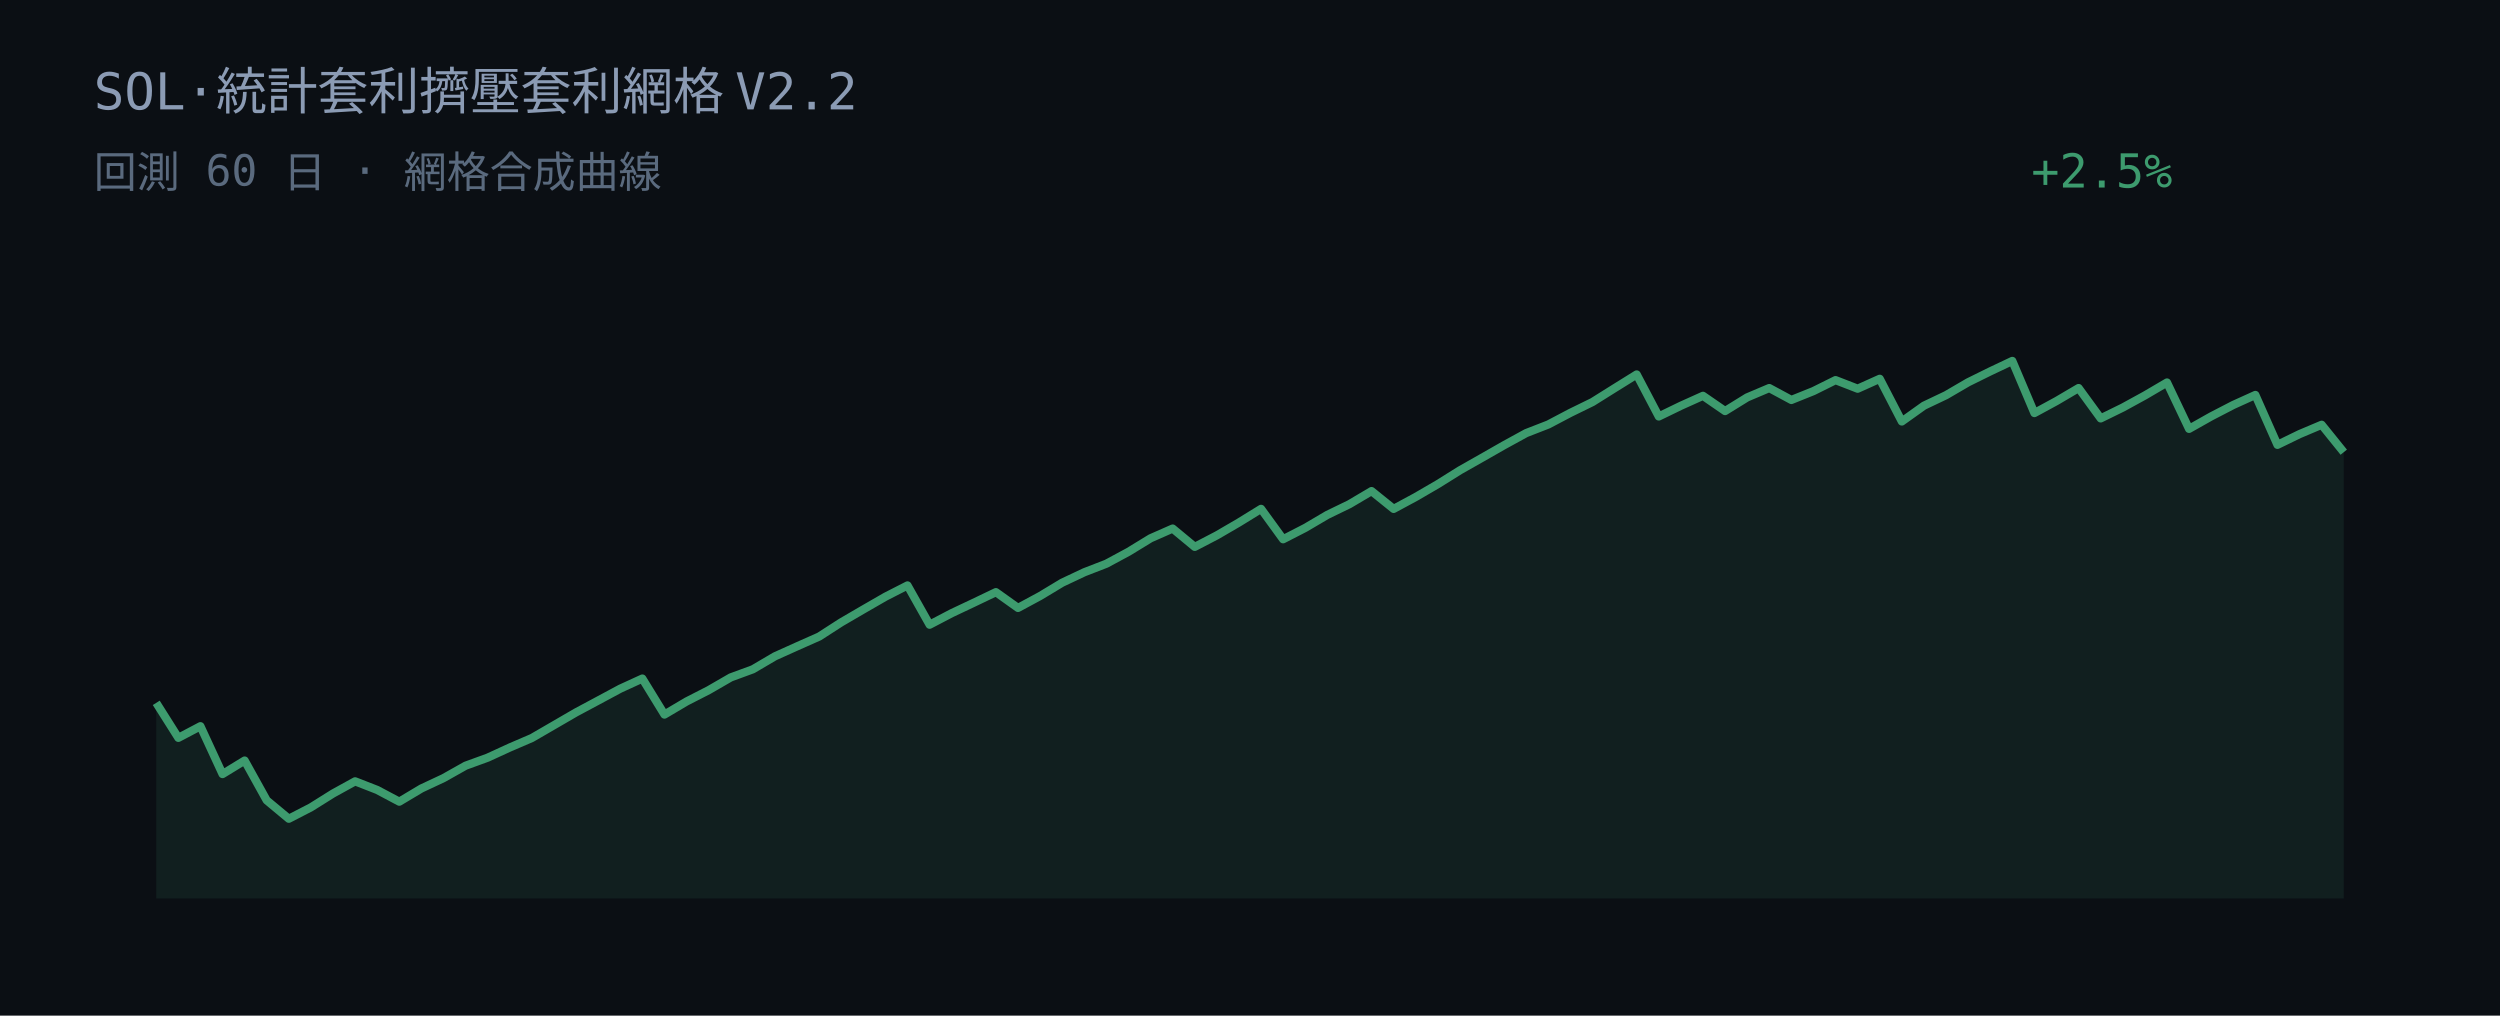
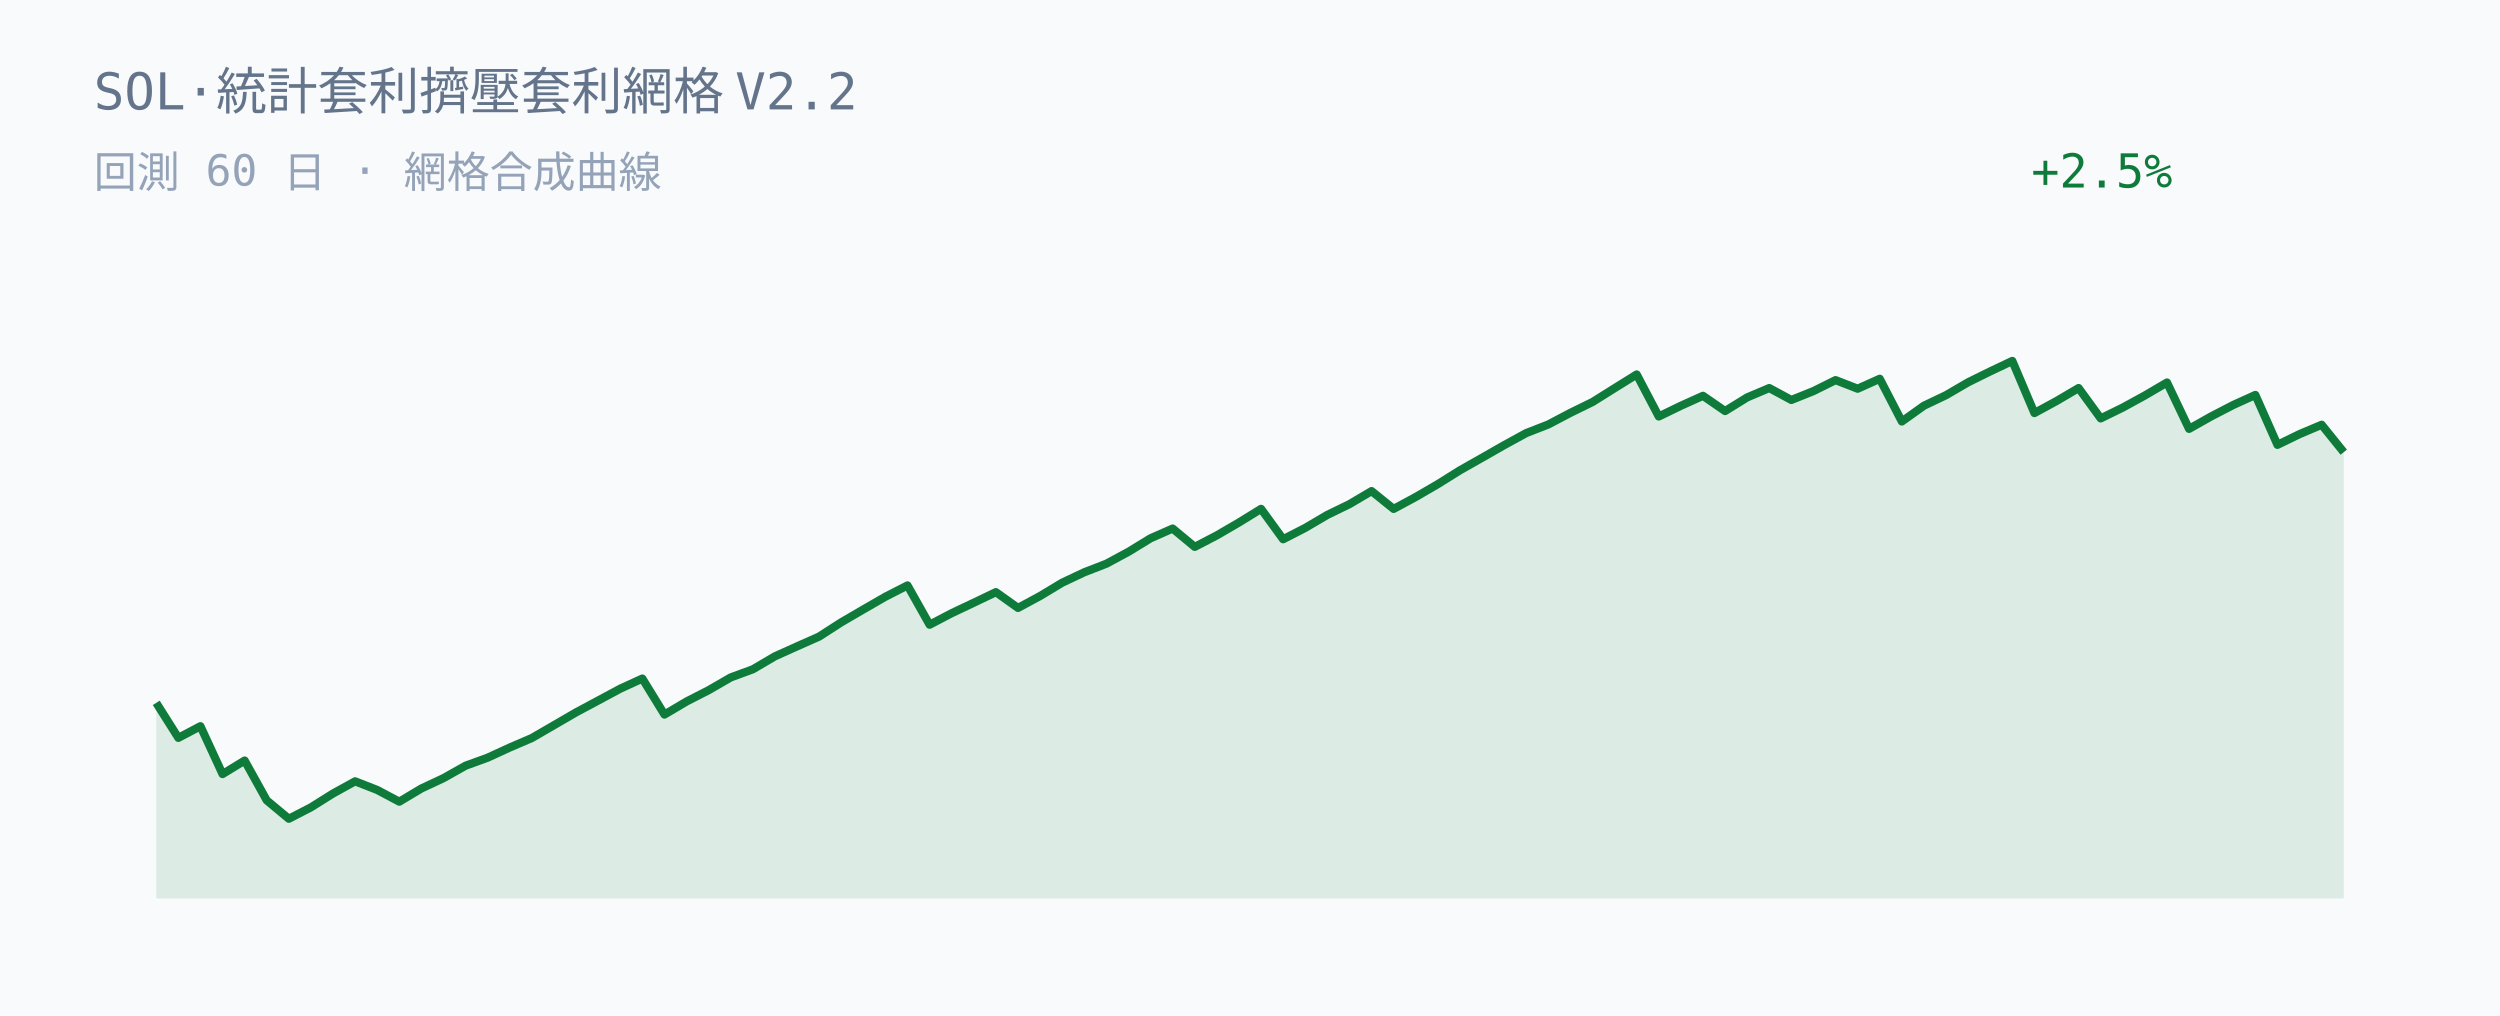
<svg xmlns="http://www.w3.org/2000/svg" width="640" height="260" viewBox="0 0 640 260">
-   <rect width="640" height="260" fill="#0b0f14" />
-   <text x="24" y="28" fill="#8b9bb4" font-family="JetBrains Mono, Consolas, monospace" font-size="13">SOL·統計套利擠壓套利網格 V2.2</text>
-   <text x="24" y="48" fill="#5a6a7e" font-family="JetBrains Mono, Consolas, monospace" font-size="11">回測 60 日 · 網格合成曲線</text>
-   <text x="520" y="48" fill="#3d9b6e" font-family="JetBrains Mono, Consolas, monospace" font-size="12">+2.5%</text>
-   <polygon points="40.00,230.00 40.00,179.93 45.66,188.89 51.31,185.91 56.97,198.16 62.63,194.70 68.28,204.89 73.94,209.60 79.60,206.68 85.25,203.14 90.91,200.02 96.57,202.23 102.22,205.23 107.88,201.85 113.54,199.20 119.19,196.02 124.85,193.96 130.51,191.36 136.16,188.93 141.82,185.65 147.47,182.37 153.13,179.34 158.79,176.30 164.44,173.71 170.10,182.93 175.76,179.58 181.41,176.69 187.07,173.42 192.73,171.34 198.38,168.02 204.04,165.47 209.70,162.96 215.35,159.32 221.01,156.02 226.67,152.76 232.32,149.87 237.98,159.93 243.64,156.97 249.29,154.30 254.95,151.59 260.61,155.63 266.26,152.58 271.92,149.17 277.58,146.50 283.23,144.31 288.89,141.26 294.55,137.80 300.20,135.31 305.86,140.00 311.52,137.05 317.17,133.76 322.83,130.27 328.48,138.05 334.14,135.14 339.80,131.81 345.45,129.07 351.11,125.72 356.77,130.28 362.42,127.23 368.08,123.94 373.74,120.40 379.39,117.20 385.05,113.97 390.71,110.87 396.36,108.67 402.02,105.69 407.68,102.92 413.33,99.38 418.99,95.86 424.65,106.62 430.30,103.88 435.96,101.33 441.62,105.23 447.27,101.74 452.93,99.34 458.59,102.39 464.24,100.12 469.90,97.31 475.56,99.51 481.21,96.97 486.87,107.90 492.53,103.86 498.18,101.17 503.84,97.87 509.49,95.08 515.15,92.40 520.81,105.74 526.46,102.67 532.12,99.34 537.78,107.11 543.43,104.34 549.09,101.24 554.75,97.92 560.40,109.79 566.06,106.60 571.72,103.67 577.37,101.11 583.03,113.88 588.69,111.13 594.34,108.74 600.00,115.76 600.00,230.00" fill="#3d9b6e" fill-opacity="0.12" />
-   <polyline points="40.00,179.93 45.66,188.89 51.31,185.91 56.97,198.16 62.63,194.70 68.28,204.89 73.94,209.60 79.60,206.68 85.25,203.14 90.91,200.02 96.57,202.23 102.22,205.23 107.88,201.85 113.54,199.20 119.19,196.02 124.85,193.96 130.51,191.36 136.16,188.93 141.82,185.65 147.47,182.37 153.13,179.34 158.79,176.30 164.44,173.71 170.10,182.93 175.76,179.58 181.41,176.69 187.07,173.42 192.73,171.34 198.38,168.02 204.04,165.47 209.70,162.96 215.35,159.32 221.01,156.02 226.67,152.76 232.32,149.87 237.98,159.93 243.64,156.97 249.29,154.30 254.95,151.59 260.61,155.63 266.26,152.58 271.92,149.17 277.58,146.50 283.23,144.31 288.89,141.26 294.55,137.80 300.20,135.31 305.86,140.00 311.52,137.05 317.17,133.76 322.83,130.27 328.48,138.05 334.14,135.14 339.80,131.81 345.45,129.07 351.11,125.72 356.77,130.28 362.42,127.23 368.08,123.94 373.74,120.40 379.39,117.20 385.05,113.97 390.71,110.87 396.36,108.67 402.02,105.69 407.68,102.92 413.33,99.38 418.99,95.86 424.65,106.62 430.30,103.88 435.96,101.33 441.62,105.23 447.27,101.74 452.93,99.34 458.59,102.39 464.24,100.12 469.90,97.31 475.56,99.51 481.21,96.97 486.87,107.90 492.53,103.86 498.18,101.17 503.84,97.87 509.49,95.08 515.15,92.40 520.81,105.74 526.46,102.67 532.12,99.34 537.78,107.11 543.43,104.34 549.09,101.24 554.75,97.92 560.40,109.79 566.06,106.60 571.72,103.67 577.37,101.11 583.03,113.88 588.69,111.13 594.34,108.74 600.00,115.76" fill="none" stroke="#3d9b6e" stroke-width="2.1" stroke-linejoin="round" />
+   <rect width="640" height="260" fill="#f8fafc" />
+   <text x="24" y="28" fill="#64748b" font-family="JetBrains Mono, Consolas, monospace" font-size="13">SOL·統計套利擠壓套利網格 V2.2</text>
+   <text x="24" y="48" fill="#94a3b8" font-family="JetBrains Mono, Consolas, monospace" font-size="11">回測 60 日 · 網格合成曲線</text>
+   <text x="520" y="48" fill="#0f7b3a" font-family="JetBrains Mono, Consolas, monospace" font-size="12">+2.5%</text>
+   <polygon points="40.00,230.00 40.00,179.93 45.66,188.89 51.31,185.91 56.97,198.16 62.63,194.70 68.28,204.89 73.94,209.60 79.60,206.68 85.25,203.14 90.91,200.02 96.57,202.23 102.22,205.23 107.88,201.85 113.54,199.20 119.19,196.02 124.85,193.96 130.51,191.36 136.16,188.93 141.82,185.65 147.47,182.37 153.13,179.34 158.79,176.30 164.44,173.71 170.10,182.93 175.76,179.58 181.41,176.69 187.07,173.42 192.73,171.34 198.38,168.02 204.04,165.47 209.70,162.96 215.35,159.32 221.01,156.02 226.67,152.76 232.32,149.87 237.98,159.93 243.64,156.97 249.29,154.30 254.95,151.59 260.61,155.63 266.26,152.58 271.92,149.17 277.58,146.50 283.23,144.31 288.89,141.26 294.55,137.80 300.20,135.31 305.86,140.00 311.52,137.05 317.17,133.76 322.83,130.27 328.48,138.05 334.14,135.14 339.80,131.81 345.45,129.07 351.11,125.72 356.77,130.28 362.42,127.23 368.08,123.94 373.74,120.40 379.39,117.20 385.05,113.97 390.71,110.87 396.36,108.67 402.02,105.69 407.68,102.92 413.33,99.38 418.99,95.86 424.65,106.62 430.30,103.88 435.96,101.33 441.62,105.23 447.27,101.74 452.93,99.34 458.59,102.39 464.24,100.12 469.90,97.31 475.56,99.51 481.21,96.97 486.87,107.90 492.53,103.86 498.18,101.17 503.84,97.87 509.49,95.08 515.15,92.40 520.81,105.74 526.46,102.67 532.12,99.34 537.78,107.11 543.43,104.34 549.09,101.24 554.75,97.92 560.40,109.79 566.06,106.60 571.72,103.67 577.37,101.11 583.03,113.88 588.69,111.13 594.34,108.74 600.00,115.76 600.00,230.00" fill="#0f7b3a" fill-opacity="0.12" />
+   <polyline points="40.00,179.93 45.66,188.89 51.31,185.91 56.97,198.16 62.63,194.70 68.28,204.89 73.94,209.60 79.60,206.68 85.25,203.14 90.91,200.02 96.57,202.23 102.22,205.23 107.88,201.85 113.54,199.20 119.19,196.02 124.85,193.96 130.51,191.36 136.16,188.93 141.82,185.65 147.47,182.37 153.13,179.34 158.79,176.30 164.44,173.71 170.10,182.93 175.76,179.58 181.41,176.69 187.07,173.42 192.73,171.34 198.38,168.02 204.04,165.47 209.70,162.96 215.35,159.32 221.01,156.02 226.67,152.76 232.32,149.87 237.98,159.93 243.64,156.97 249.29,154.30 254.95,151.59 260.61,155.63 266.26,152.58 271.92,149.17 277.58,146.50 283.23,144.31 288.89,141.26 294.55,137.80 300.20,135.31 305.86,140.00 311.52,137.05 317.17,133.76 322.83,130.27 328.48,138.05 334.14,135.14 339.80,131.81 345.45,129.07 351.11,125.72 356.77,130.28 362.42,127.23 368.08,123.94 373.74,120.40 379.39,117.20 385.05,113.97 390.71,110.87 396.36,108.67 402.02,105.69 407.68,102.92 413.33,99.38 418.99,95.86 424.65,106.62 430.30,103.88 435.96,101.33 441.62,105.23 447.27,101.74 452.93,99.34 458.59,102.39 464.24,100.12 469.90,97.31 475.56,99.51 481.21,96.97 486.87,107.90 492.53,103.86 498.18,101.17 503.84,97.87 509.49,95.08 515.15,92.40 520.81,105.74 526.46,102.67 532.12,99.34 537.78,107.11 543.43,104.34 549.09,101.24 554.75,97.92 560.40,109.79 566.06,106.60 571.72,103.67 577.37,101.11 583.03,113.88 588.69,111.13 594.34,108.74 600.00,115.76" fill="none" stroke="#0f7b3a" stroke-width="2.1" stroke-linejoin="round" />
</svg>
